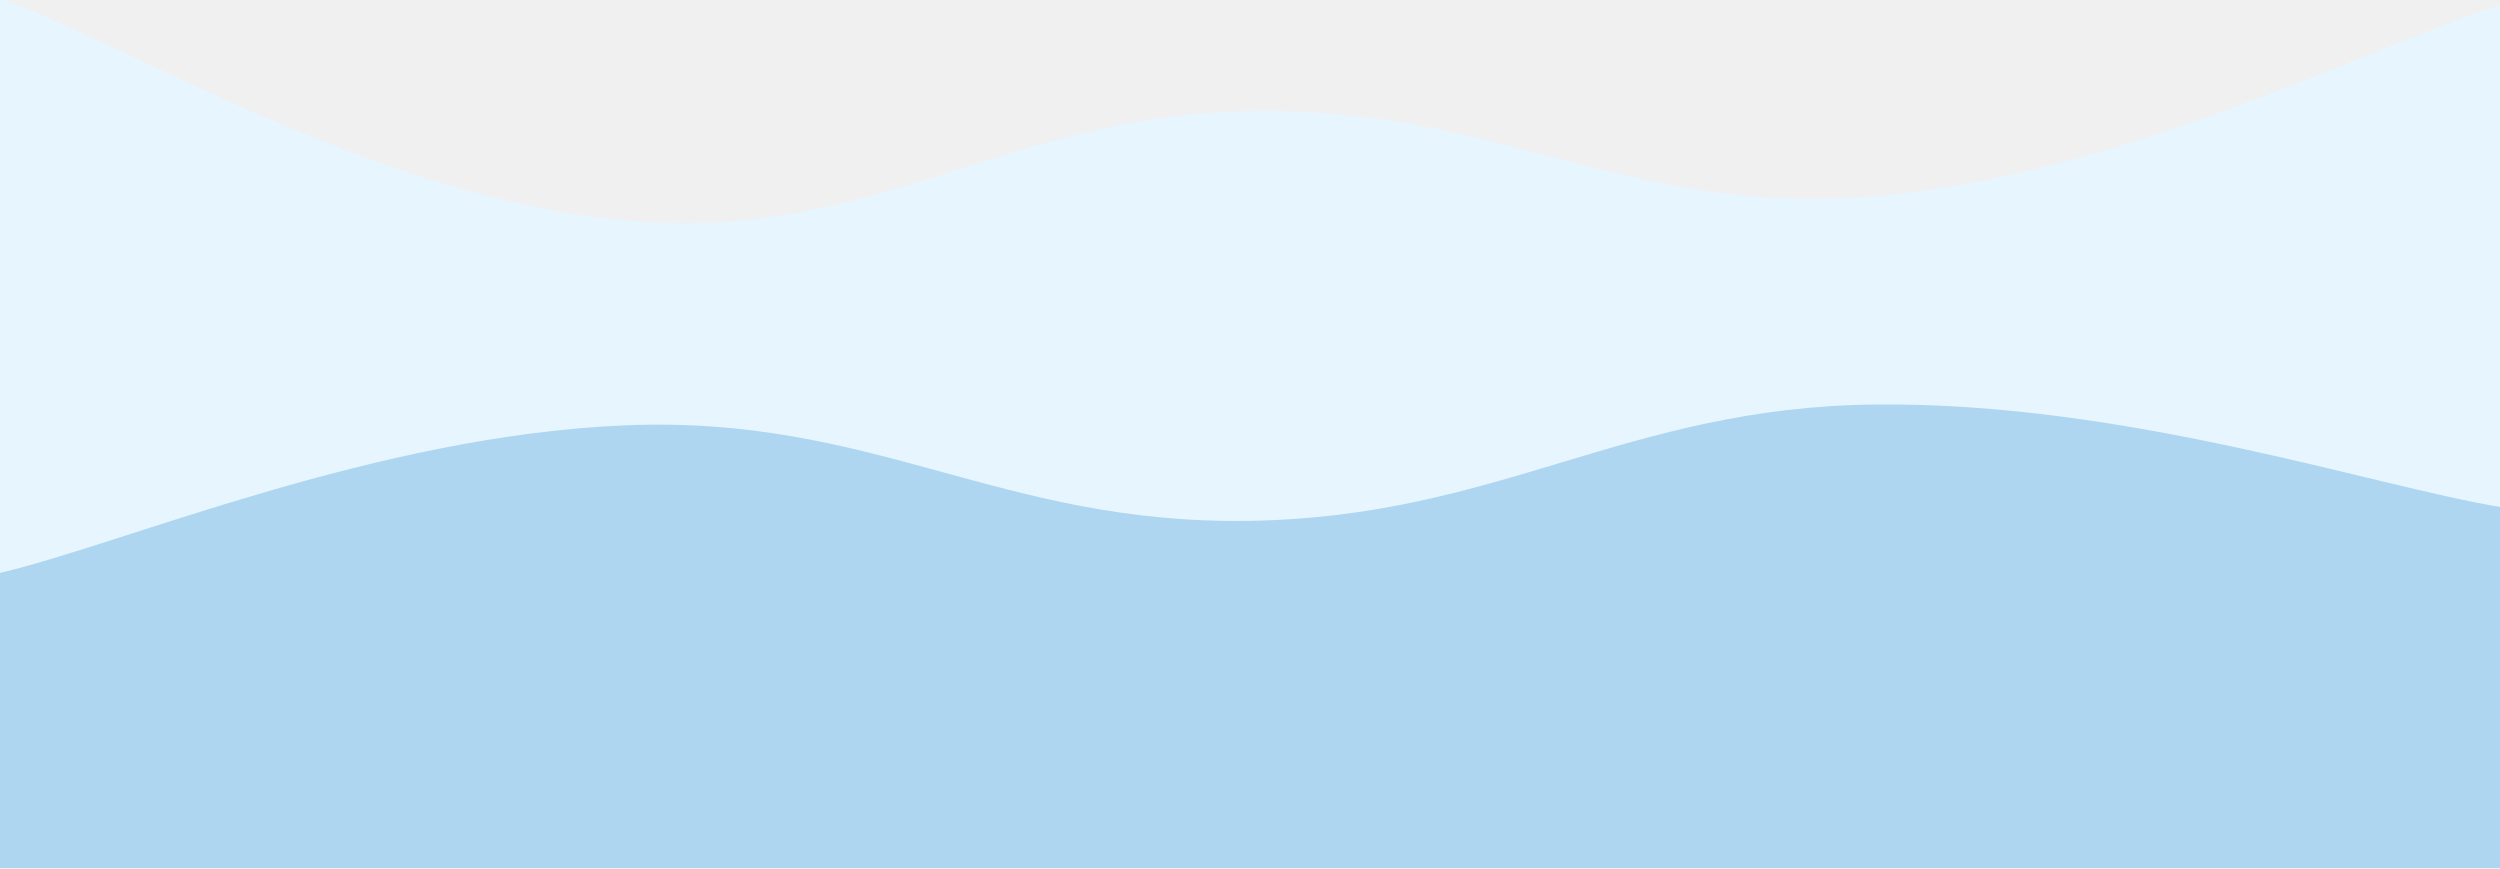
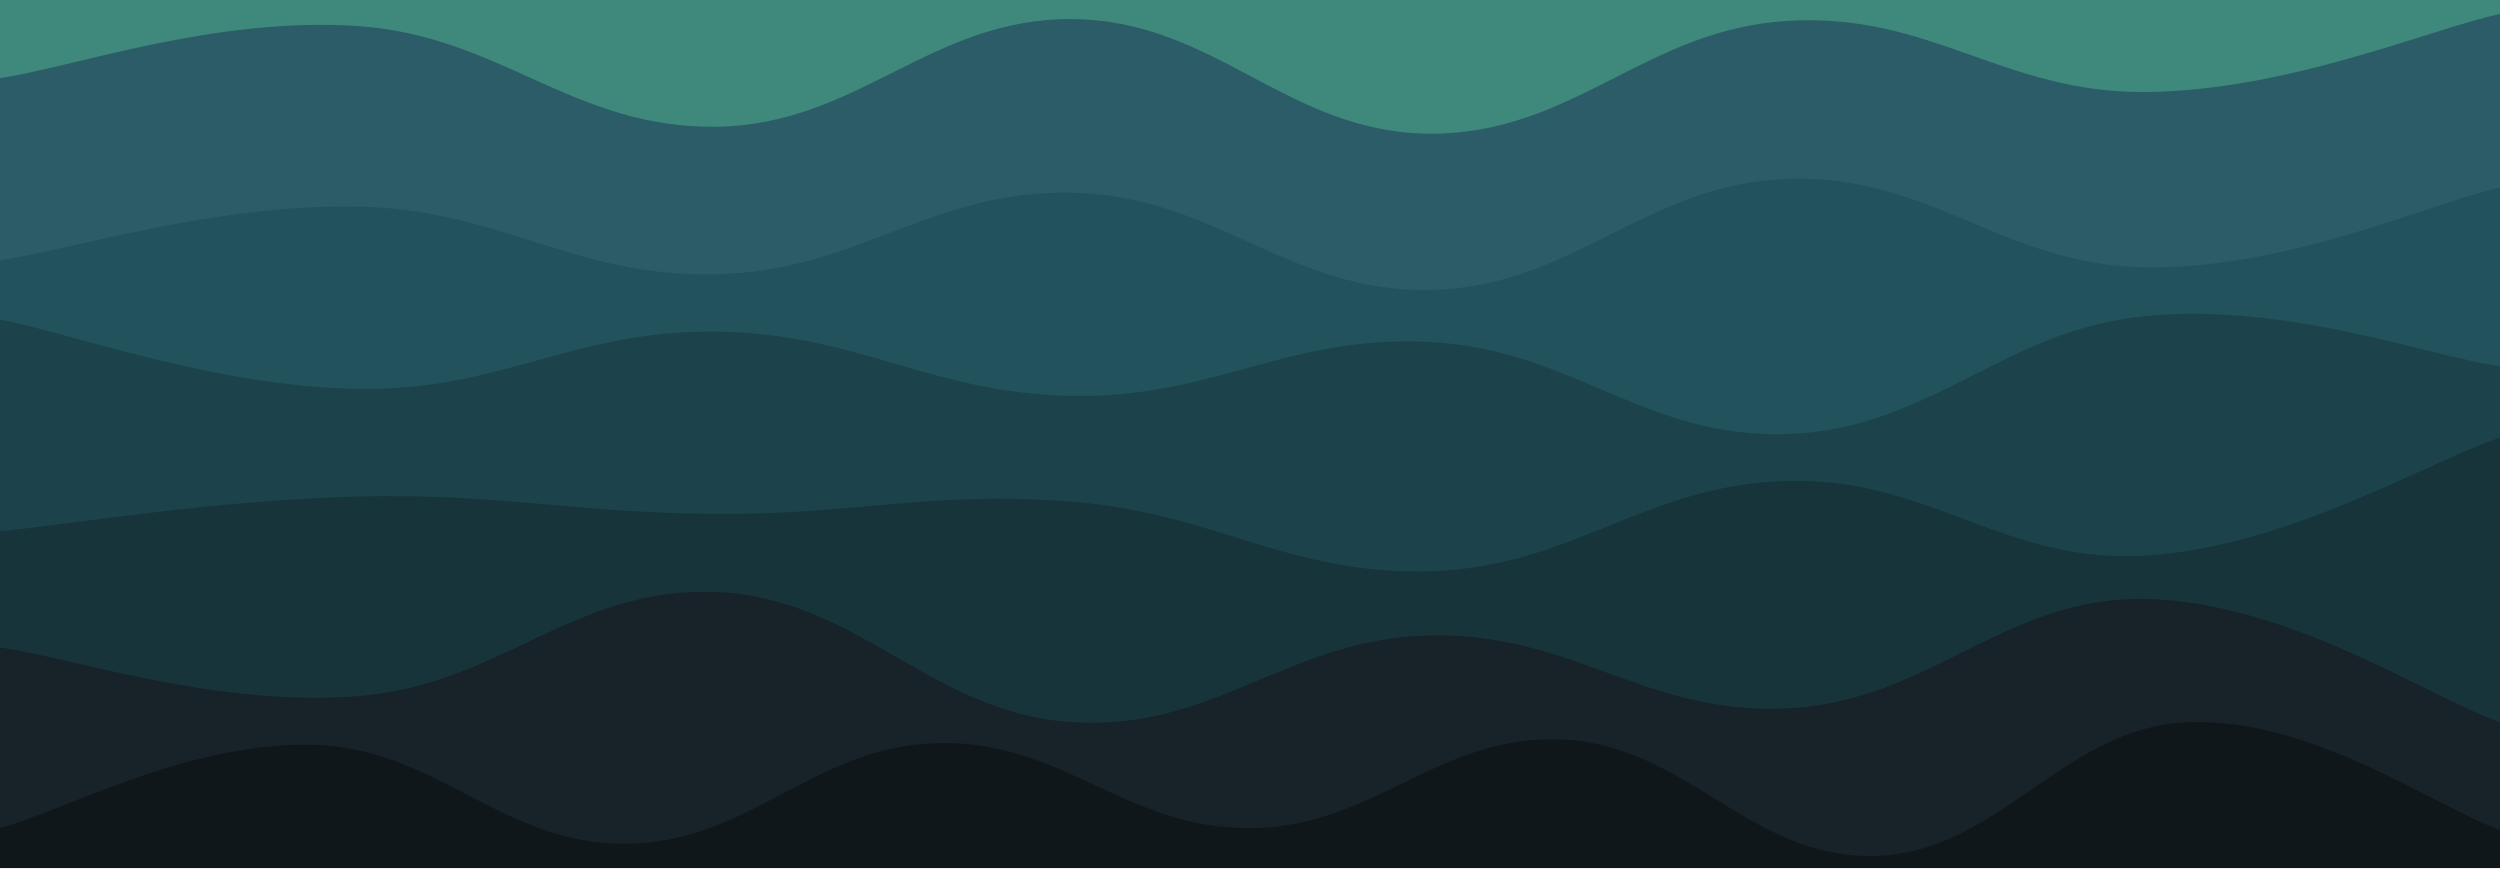
<svg xmlns="http://www.w3.org/2000/svg" version="1.1" width="1440" height="500" preserveAspectRatio="xMidYMid slice" viewBox="0 0 1440 500">
-   <g mask="url(&quot;#SvgjsMask1032&quot;)" fill="none">
-     <path d="M 0,-1 C 72,24.6 216,114 360,127 C 504,140 576,66.8 720,64 C 864,61.2 936,125.2 1080,113 C 1224,100.8 1368,25 1440,3L1440 500L0 500z" fill="rgba(231, 245, 255, 1)" />
-     <path d="M 0,330 C 72,313 216,251 360,245 C 504,239 576,302.4 720,300 C 864,297.6 936,234.6 1080,233 C 1224,231.4 1368,280.2 1440,292L1440 500L0 500z" fill="rgba(174, 214, 240, 1)" />
-     <path d="M 0,348 C 144,373.8 432,477 720,477 C 1008,477 1296,373.8 1440,348L1440 500L0 500z" fill="rgba(31, 52, 70, 0)" />
+   <g mask="url(&quot;#SvgjsMask1186&quot;)" fill="none">
+     <rect width="1440" height="500" x="0" y="0" fill="rgba(62, 137, 123, 1)" />
+     <path d="M 0,45 C 41.2,39 123.6,9.4 206,15 C 288.4,20.6 329.6,73.8 412,73 C 494.4,72.2 535.6,10.2 618,11 C 700.4,11.8 741.6,76.8 824,77 C 906.4,77.2 947.6,16.8 1030,12 C 1112.4,7.2 1154,53.8 1236,53 C 1318,52.2 1399.2,17 1440,8L1440 500L0 500z" fill="rgba(44, 92, 103, 1)" />
+     <path d="M 0,150 C 41.2,143.8 123.6,117.4 206,119 C 288.4,120.6 329.6,159.6 412,158 C 494.4,156.4 535.6,109.2 618,111 C 700.4,112.8 741.6,168.6 824,167 C 906.4,165.4 947.6,105.6 1030,103 C 1112.4,100.4 1154,153 1236,154 C 1318,155 1399.2,117.2 1440,108L1440 500L0 500z" fill="rgba(34, 82, 91, 1)" />
+     <path d="M 0,184 C 41.2,192 123.6,222.6 206,224 C 288.4,225.4 329.6,190.2 412,191 C 494.4,191.8 535.6,226.8 618,228 C 700.4,229.2 741.6,192.6 824,197 C 906.4,201.4 947.6,253 1030,250 C 1112.4,247 1154,189.8 1236,182 C 1318,174.2 1399.2,205.2 1440,211L1440 500L0 500z" fill="rgba(28, 67, 75, 1)" />
+     <path d="M 0,306 C 41.2,302 123.6,288 206,286 C 288.4,284 329.6,295.4 412,296 C 494.4,296.6 535.6,282.4 618,289 C 700.4,295.6 741.6,331.4 824,329 C 906.4,326.6 947.6,278.8 1030,277 C 1112.4,275.2 1154,325 1236,320 C 1318,315 1399.2,265.6 1440,252L1440 500L0 500z" fill="rgba(23, 52, 59, 1)" />
+     <path d="M 0,373 C 41.2,378.6 123.6,407.4 206,401 C 288.4,394.6 329.6,338 412,341 C 494.4,344 535.6,411 618,416 C 700.4,421 741.6,367.6 824,366 C 906.4,364.4 947.6,412.2 1030,408 C 1112.4,403.8 1154,343.4 1236,345 C 1318,346.6 1399.2,401.8 1440,416L1440 500L0 500z" fill="rgba(23, 34, 41, 1)" />
+     <path d="M 0,477 C 36,467.4 108,427.2 180,429 C 252,430.8 288,486.2 360,486 C 432,485.8 468,429.8 540,428 C 612,426.2 648,477.4 720,477 C 792,476.6 828,422.8 900,426 C 972,429.2 1008,495 1080,493 C 1152,491 1188,419 1260,416 C 1332,413 1404,465.6 1440,478L1440 500L0 500z" fill="rgba(16, 23, 27, 1)" />
  </g>
  <defs>
-     <mask id="SvgjsMask1032">
+     <mask id="SvgjsMask1186">
      <rect width="1440" height="500" fill="#ffffff" />
    </mask>
  </defs>
</svg>
